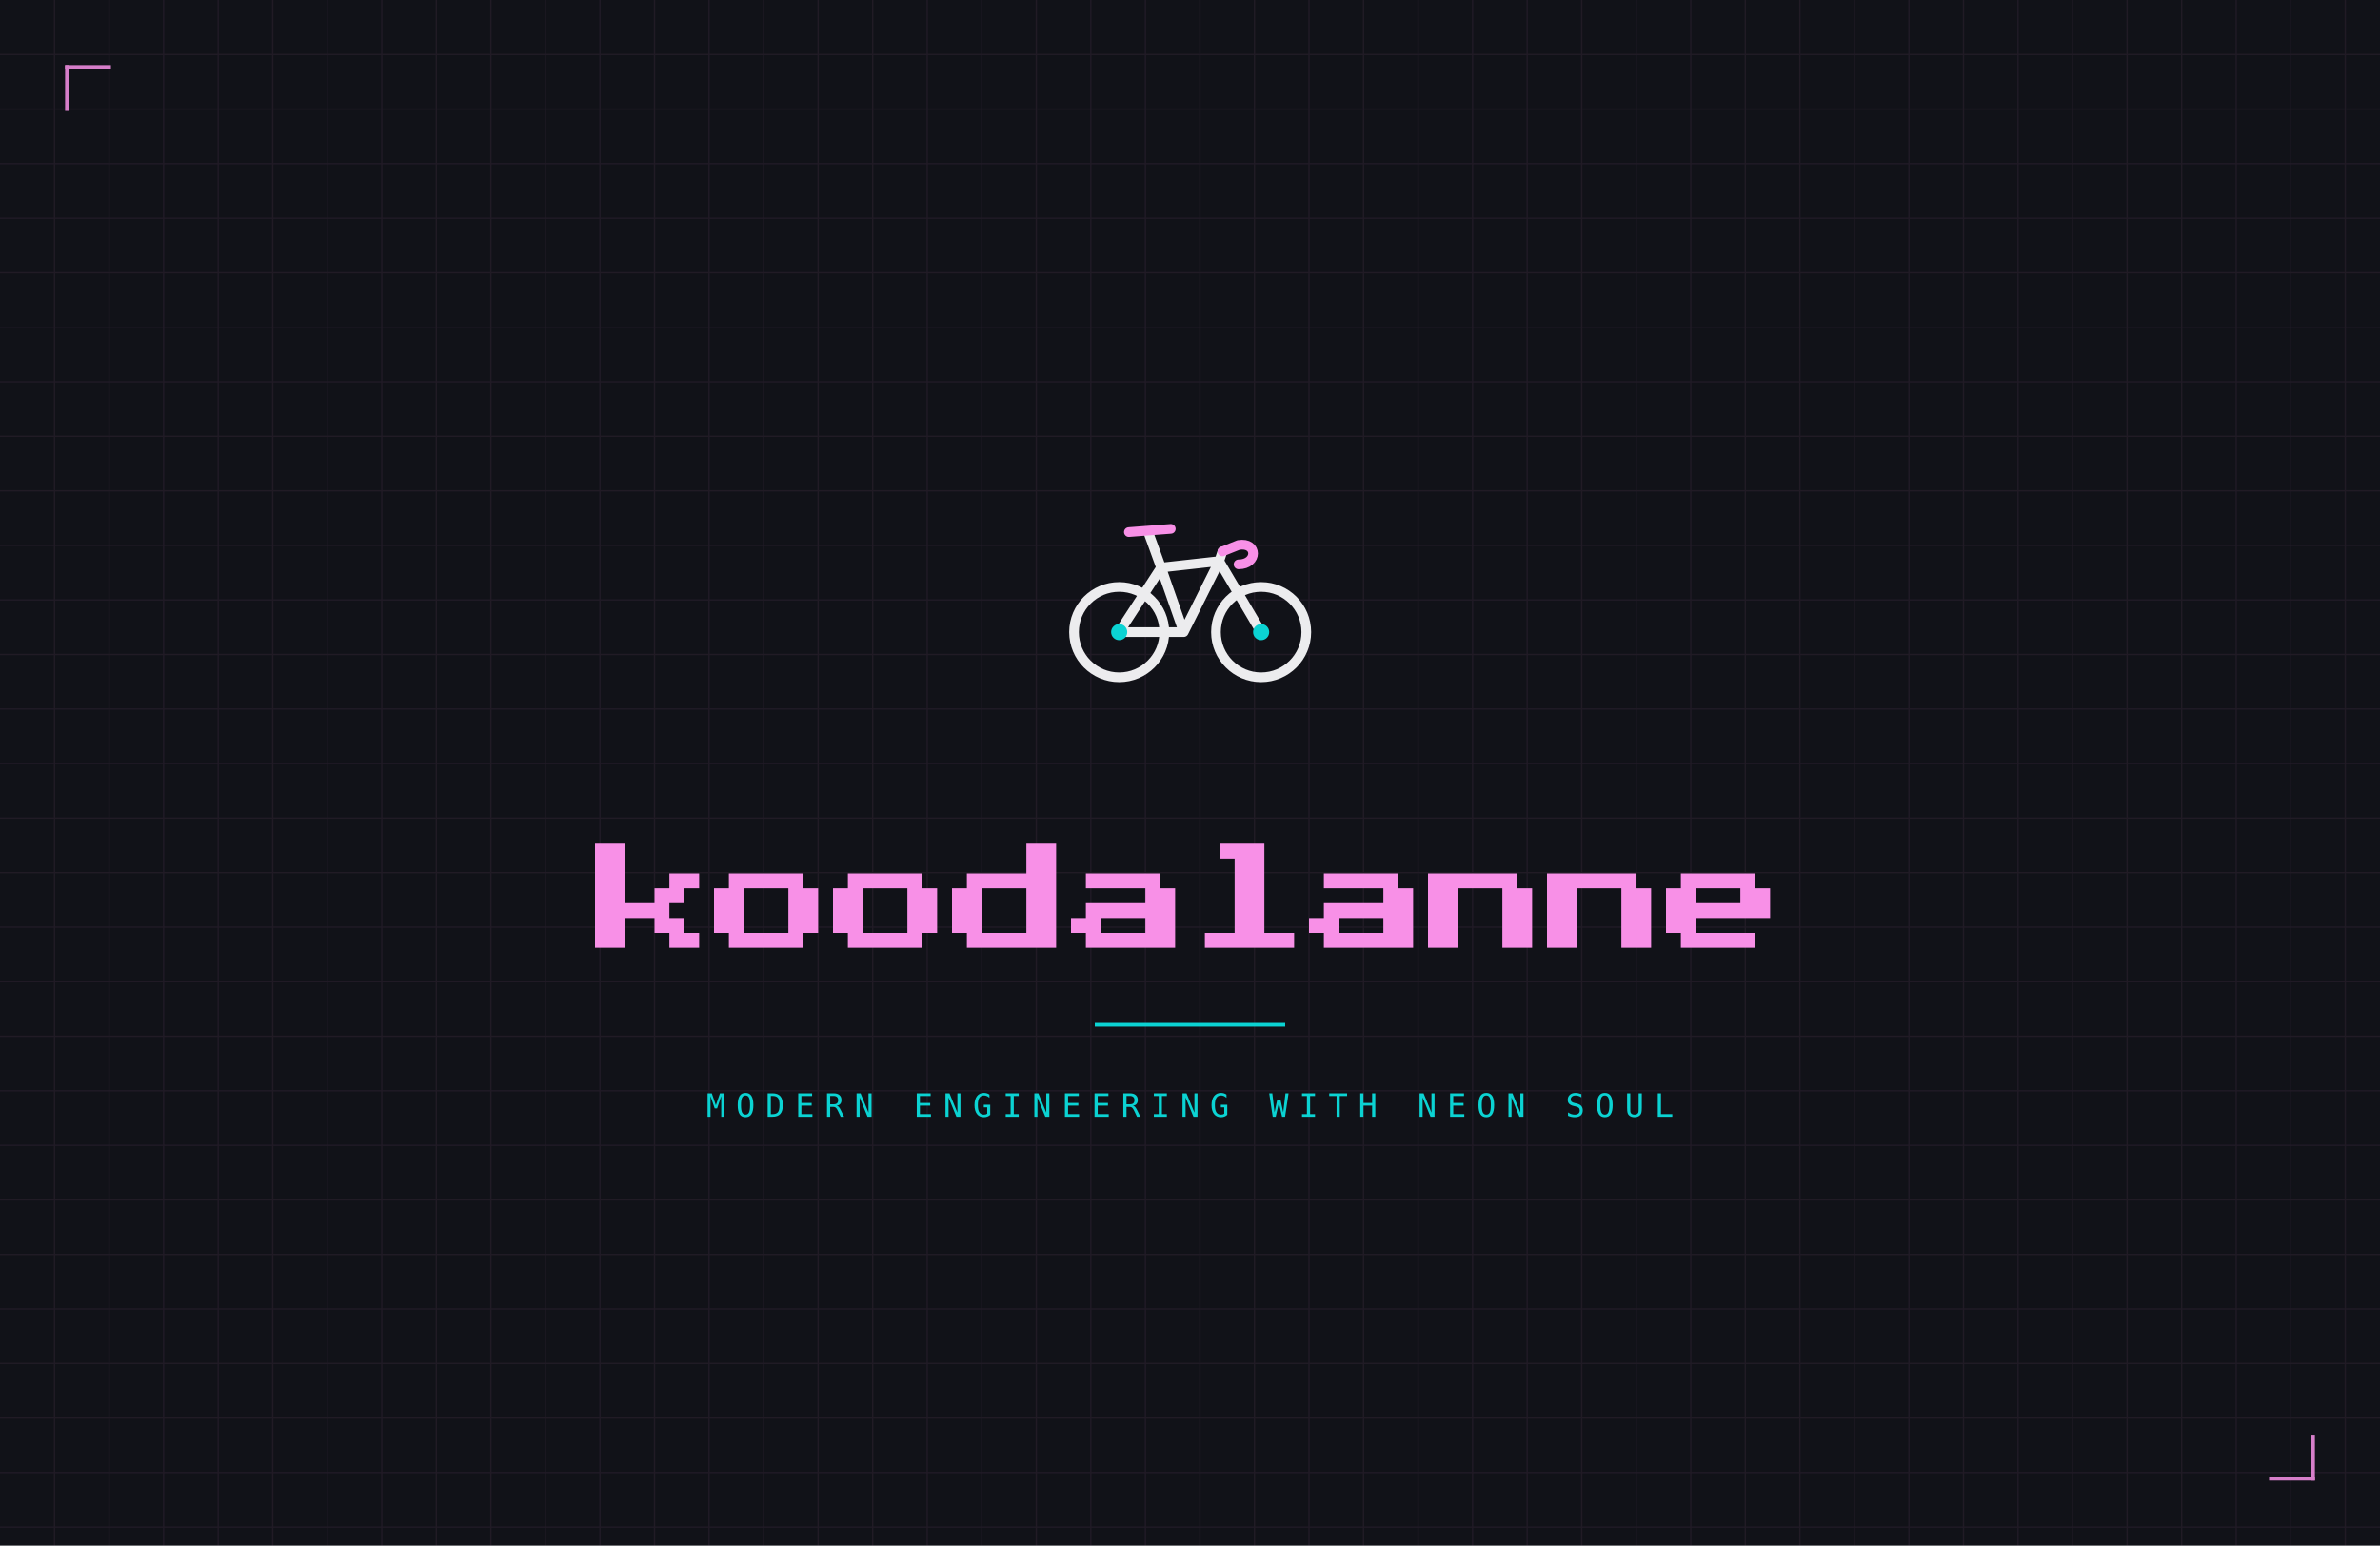
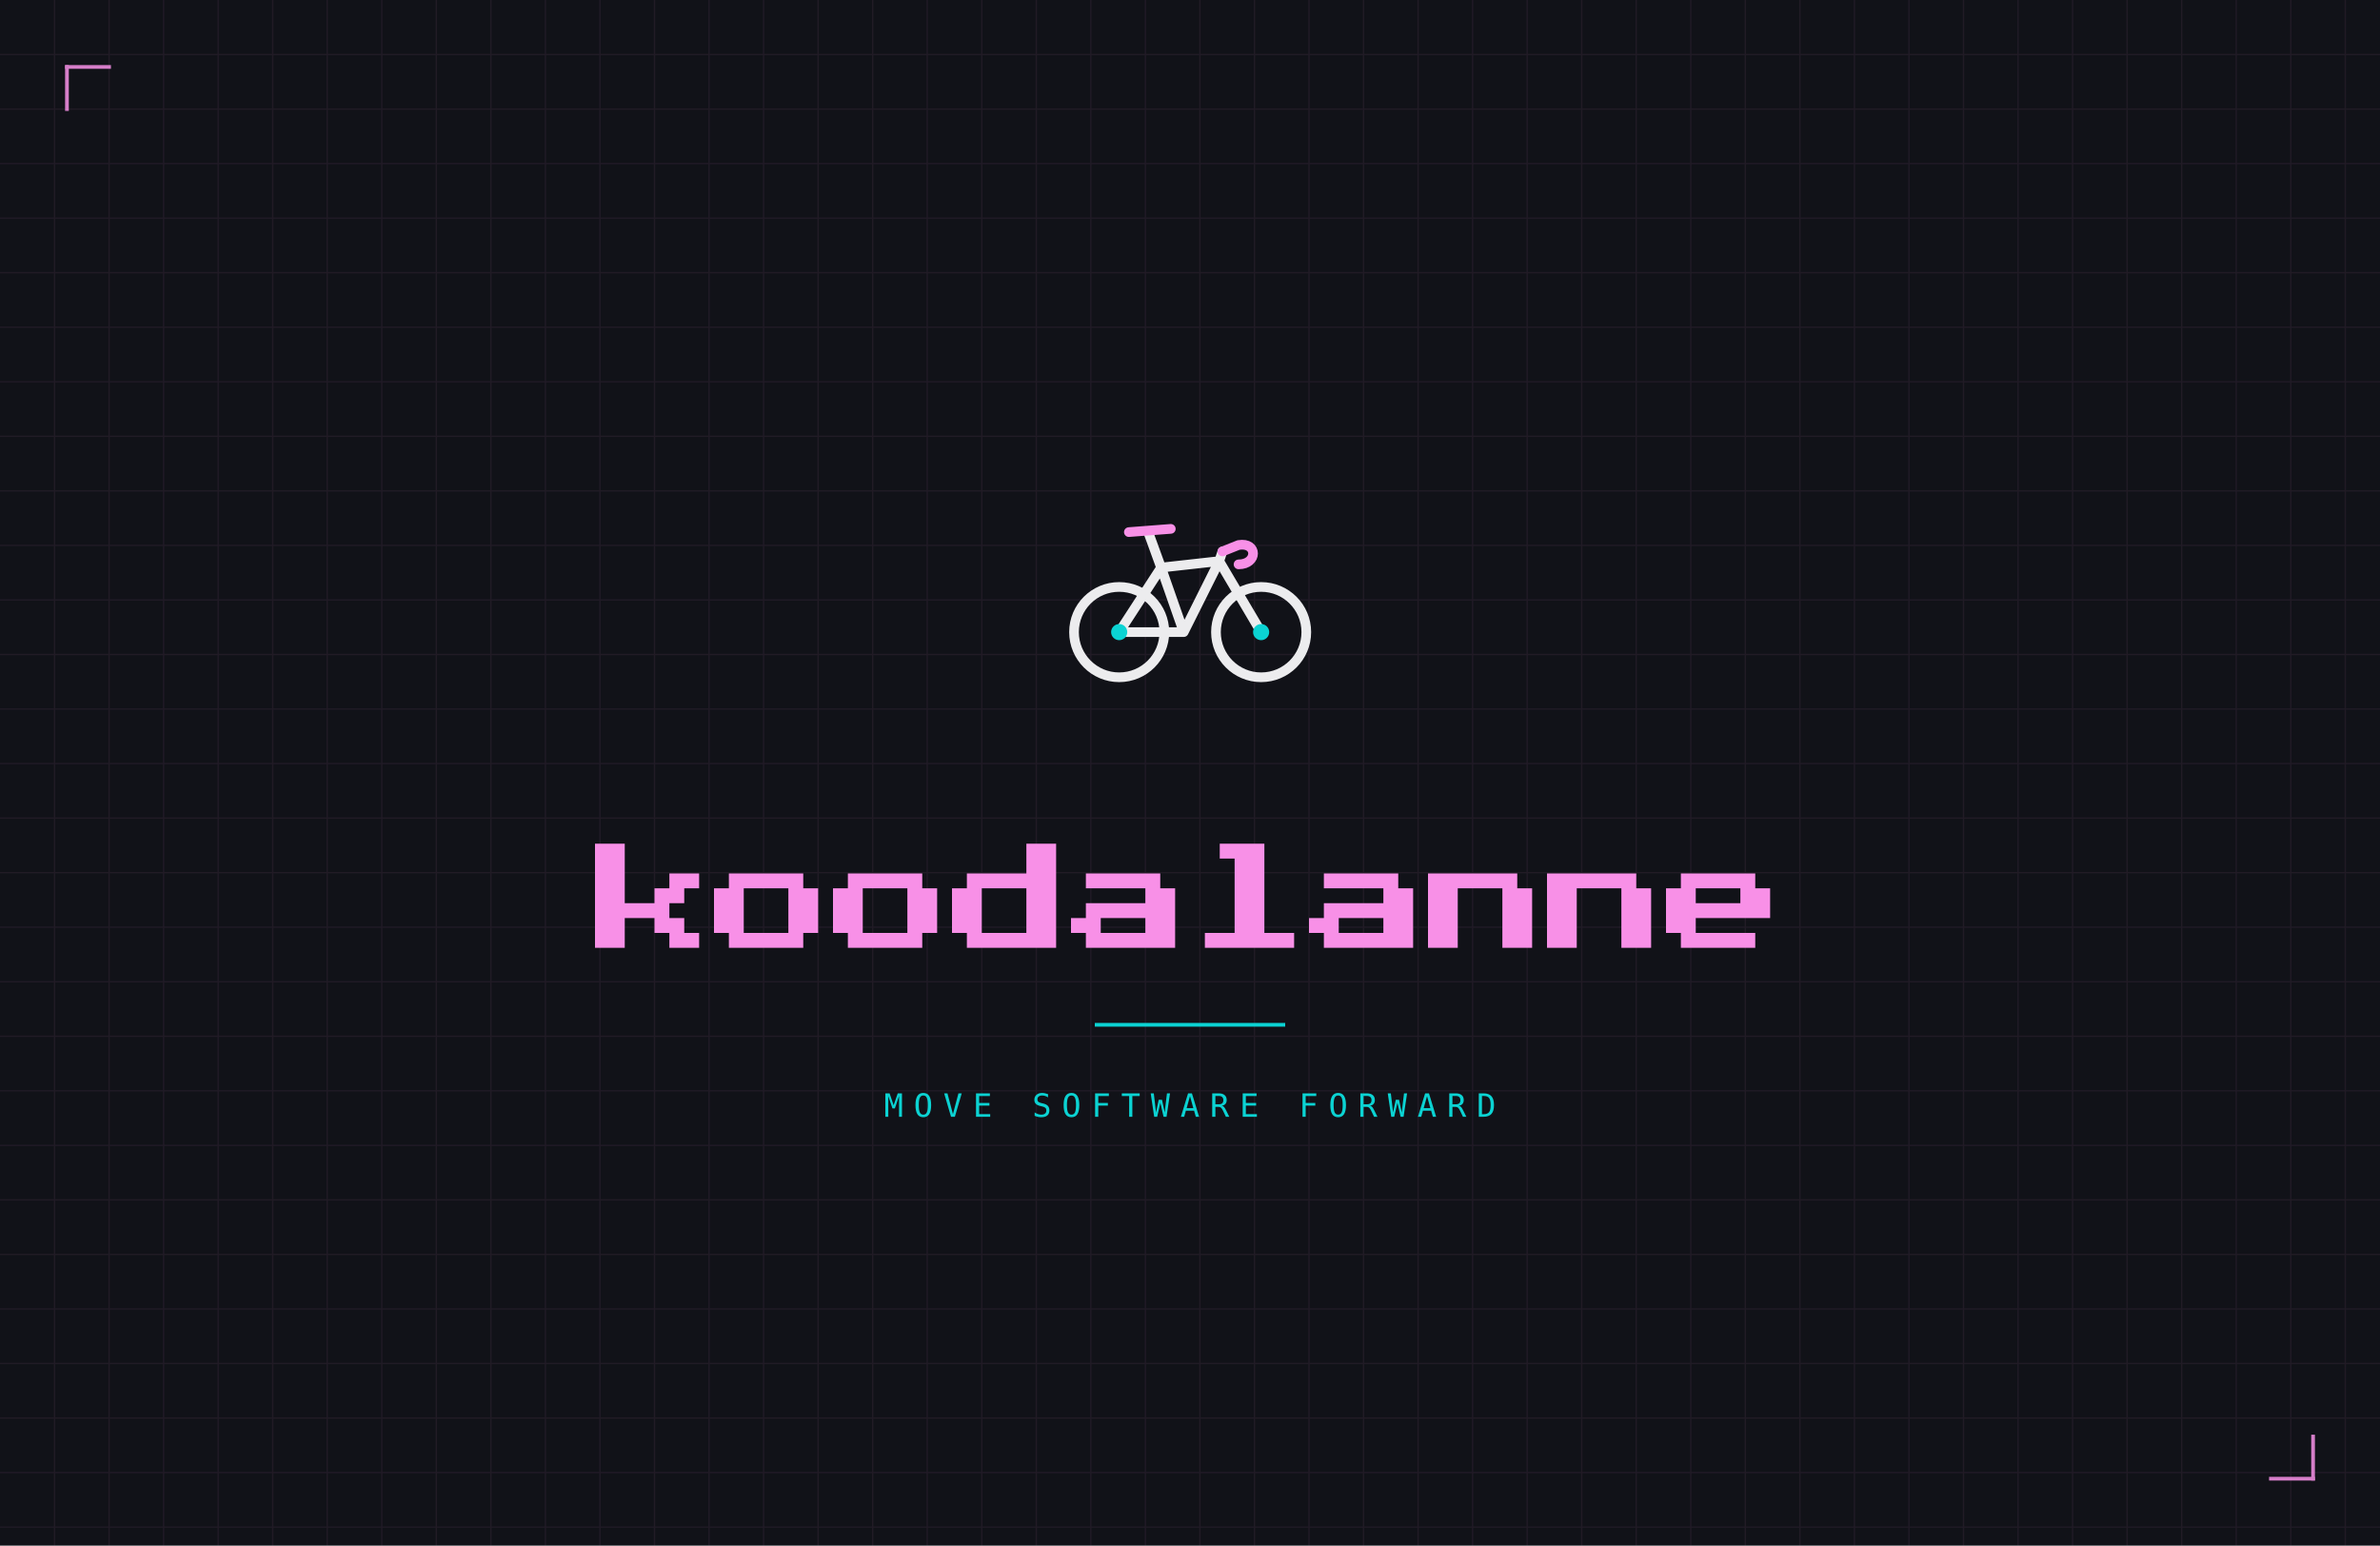
<svg xmlns="http://www.w3.org/2000/svg" viewBox="0 0 1800 1169" width="1800" height="1169" role="img" aria-label="koodalanne wallpaper — bike + slogan">
  <rect width="1800" height="1169" fill="#111218" />
  <g stroke="#f890e7" stroke-width="1" opacity="0.07">
    <line x1="41.25" y1="0" x2="41.25" y2="1169" />
    <line x1="82.5" y1="0" x2="82.5" y2="1169" />
    <line x1="123.75" y1="0" x2="123.75" y2="1169" />
    <line x1="165" y1="0" x2="165" y2="1169" />
    <line x1="206.25" y1="0" x2="206.25" y2="1169" />
    <line x1="247.5" y1="0" x2="247.5" y2="1169" />
    <line x1="288.75" y1="0" x2="288.75" y2="1169" />
    <line x1="330" y1="0" x2="330" y2="1169" />
    <line x1="371.25" y1="0" x2="371.25" y2="1169" />
    <line x1="412.5" y1="0" x2="412.5" y2="1169" />
    <line x1="453.75" y1="0" x2="453.75" y2="1169" />
    <line x1="495" y1="0" x2="495" y2="1169" />
    <line x1="536.25" y1="0" x2="536.25" y2="1169" />
    <line x1="577.5" y1="0" x2="577.5" y2="1169" />
    <line x1="618.75" y1="0" x2="618.75" y2="1169" />
    <line x1="660" y1="0" x2="660" y2="1169" />
    <line x1="701.25" y1="0" x2="701.25" y2="1169" />
    <line x1="742.5" y1="0" x2="742.5" y2="1169" />
    <line x1="783.75" y1="0" x2="783.75" y2="1169" />
    <line x1="825" y1="0" x2="825" y2="1169" />
    <line x1="866.25" y1="0" x2="866.25" y2="1169" />
    <line x1="907.5" y1="0" x2="907.5" y2="1169" />
    <line x1="948.75" y1="0" x2="948.75" y2="1169" />
    <line x1="990" y1="0" x2="990" y2="1169" />
    <line x1="1031.25" y1="0" x2="1031.25" y2="1169" />
    <line x1="1072.5" y1="0" x2="1072.5" y2="1169" />
    <line x1="1113.75" y1="0" x2="1113.75" y2="1169" />
    <line x1="1155" y1="0" x2="1155" y2="1169" />
    <line x1="1196.25" y1="0" x2="1196.25" y2="1169" />
    <line x1="1237.5" y1="0" x2="1237.5" y2="1169" />
    <line x1="1278.75" y1="0" x2="1278.75" y2="1169" />
    <line x1="1320" y1="0" x2="1320" y2="1169" />
    <line x1="1361.25" y1="0" x2="1361.25" y2="1169" />
    <line x1="1402.5" y1="0" x2="1402.5" y2="1169" />
    <line x1="1443.75" y1="0" x2="1443.75" y2="1169" />
    <line x1="1485" y1="0" x2="1485" y2="1169" />
    <line x1="1526.25" y1="0" x2="1526.25" y2="1169" />
    <line x1="1567.5" y1="0" x2="1567.5" y2="1169" />
    <line x1="1608.75" y1="0" x2="1608.75" y2="1169" />
    <line x1="1650" y1="0" x2="1650" y2="1169" />
    <line x1="1691.25" y1="0" x2="1691.25" y2="1169" />
    <line x1="1732.5" y1="0" x2="1732.5" y2="1169" />
    <line x1="1773.75" y1="0" x2="1773.75" y2="1169" />
    <line x1="0" y1="41.25" x2="1800" y2="41.25" />
    <line x1="0" y1="82.5" x2="1800" y2="82.5" />
    <line x1="0" y1="123.75" x2="1800" y2="123.75" />
    <line x1="0" y1="165" x2="1800" y2="165" />
    <line x1="0" y1="206.25" x2="1800" y2="206.25" />
    <line x1="0" y1="247.5" x2="1800" y2="247.5" />
    <line x1="0" y1="288.75" x2="1800" y2="288.75" />
    <line x1="0" y1="330" x2="1800" y2="330" />
    <line x1="0" y1="371.25" x2="1800" y2="371.25" />
    <line x1="0" y1="412.5" x2="1800" y2="412.5" />
    <line x1="0" y1="453.75" x2="1800" y2="453.75" />
    <line x1="0" y1="495" x2="1800" y2="495" />
    <line x1="0" y1="536.25" x2="1800" y2="536.25" />
    <line x1="0" y1="577.5" x2="1800" y2="577.5" />
    <line x1="0" y1="618.75" x2="1800" y2="618.75" />
    <line x1="0" y1="660" x2="1800" y2="660" />
    <line x1="0" y1="701.25" x2="1800" y2="701.25" />
    <line x1="0" y1="742.5" x2="1800" y2="742.5" />
    <line x1="0" y1="783.75" x2="1800" y2="783.75" />
    <line x1="0" y1="825" x2="1800" y2="825" />
    <line x1="0" y1="866.25" x2="1800" y2="866.25" />
    <line x1="0" y1="907.5" x2="1800" y2="907.5" />
    <line x1="0" y1="948.75" x2="1800" y2="948.75" />
    <line x1="0" y1="990" x2="1800" y2="990" />
    <line x1="0" y1="1031.25" x2="1800" y2="1031.25" />
    <line x1="0" y1="1072.5" x2="1800" y2="1072.5" />
    <line x1="0" y1="1113.75" x2="1800" y2="1113.75" />
    <line x1="0" y1="1155" x2="1800" y2="1155" />
  </g>
  <g transform="translate(783,324.36) scale(2.44)">
    <g fill="none" stroke-linecap="round" stroke-linejoin="round">
      <circle cx="26" cy="63" r="14" stroke="#ececee" stroke-width="3" />
      <circle cx="70" cy="63" r="14" stroke="#ececee" stroke-width="3" />
      <path d="M26 63 L46 63 L39 43 L57 41 L46 63 M39 43 L26 63 M57 41 L70 63 M39 43 L35 32 M57 41 L58 38" stroke="#ececee" stroke-width="3" />
      <path d="M29 32 L42 31" stroke="#f890e7" stroke-width="3" />
      <path d="M58 38 L63 36 C69 35 69 42 63 42" stroke="#f890e7" stroke-width="3" />
      <circle cx="26" cy="63" r="2.5" fill="#0bd3d3" />
      <circle cx="70" cy="63" r="2.5" fill="#0bd3d3" />
    </g>
  </g>
  <g transform="translate(450,638.1) scale(0.09)" fill="#f890e7">
    <g transform="translate(0,1000) scale(1,-1)">
      <path transform="translate(0,0)" d="M0 125V1000H250V500H500V625H625V750H875V625H750V500H625V375H750V250H875V125H625V250H500V375H250V125Z" />
      <path transform="translate(1000,0)" d="M125 125V250H0V625H125V750H750V625H875V250H750V125ZM250 250H625V625H250Z" />
      <path transform="translate(2000,0)" d="M125 125V250H0V625H125V750H750V625H875V250H750V125ZM250 250H625V625H250Z" />
      <path transform="translate(3000,0)" d="M125 125V250H0V625H125V750H625V1000H875V125ZM250 250H625V625H250Z" />
      <path transform="translate(4000,0)" d="M125 125V250H0V375H125V500H625V625H125V750H750V625H875V125ZM250 250H625V375H250Z" />
      <path transform="translate(5000,0)" d="M125 125V250H375V875H250V1000H625V250H875V125Z" />
      <path transform="translate(6000,0)" d="M125 125V250H0V375H125V500H625V625H125V750H750V625H875V125ZM250 250H625V375H250Z" />
      <path transform="translate(7000,0)" d="M0 125V750H750V625H875V125H625V625H250V125Z" />
      <path transform="translate(8000,0)" d="M0 125V750H750V625H875V125H625V625H250V125Z" />
      <path transform="translate(9000,0)" d="M125 125V250H0V625H125V750H750V625H875V375H250V250H750V125ZM250 500H625V625H250Z" />
    </g>
  </g>
  <rect x="828" y="773.67" width="144" height="2.81" fill="#0bd3d3" />
-   <text x="900" y="844.64" text-anchor="middle" font-family="'JetBrains Mono', monospace" font-size="24.3" letter-spacing="7.78" fill="#0bd3d3">MODERN ENGINEERING WITH NEON SOUL</text>
+   <text x="900" y="844.64" text-anchor="middle" font-family="'JetBrains Mono', monospace" font-size="24.3" letter-spacing="7.78" fill="#0bd3d3">MOVE SOFTWARE FORWARD</text>
  <g opacity="0.85">
    <line x1="50.63" y1="50.63" x2="82.5" y2="50.63" stroke="#f890e7" stroke-width="2.81" stroke-linecap="square" />
    <line x1="50.63" y1="50.63" x2="50.63" y2="82.5" stroke="#f890e7" stroke-width="2.81" stroke-linecap="square" />
    <line x1="1749.38" y1="1118.38" x2="1717.5" y2="1118.38" stroke="#f890e7" stroke-width="2.81" stroke-linecap="square" />
    <line x1="1749.38" y1="1118.38" x2="1749.38" y2="1086.5" stroke="#f890e7" stroke-width="2.81" stroke-linecap="square" />
  </g>
</svg>
